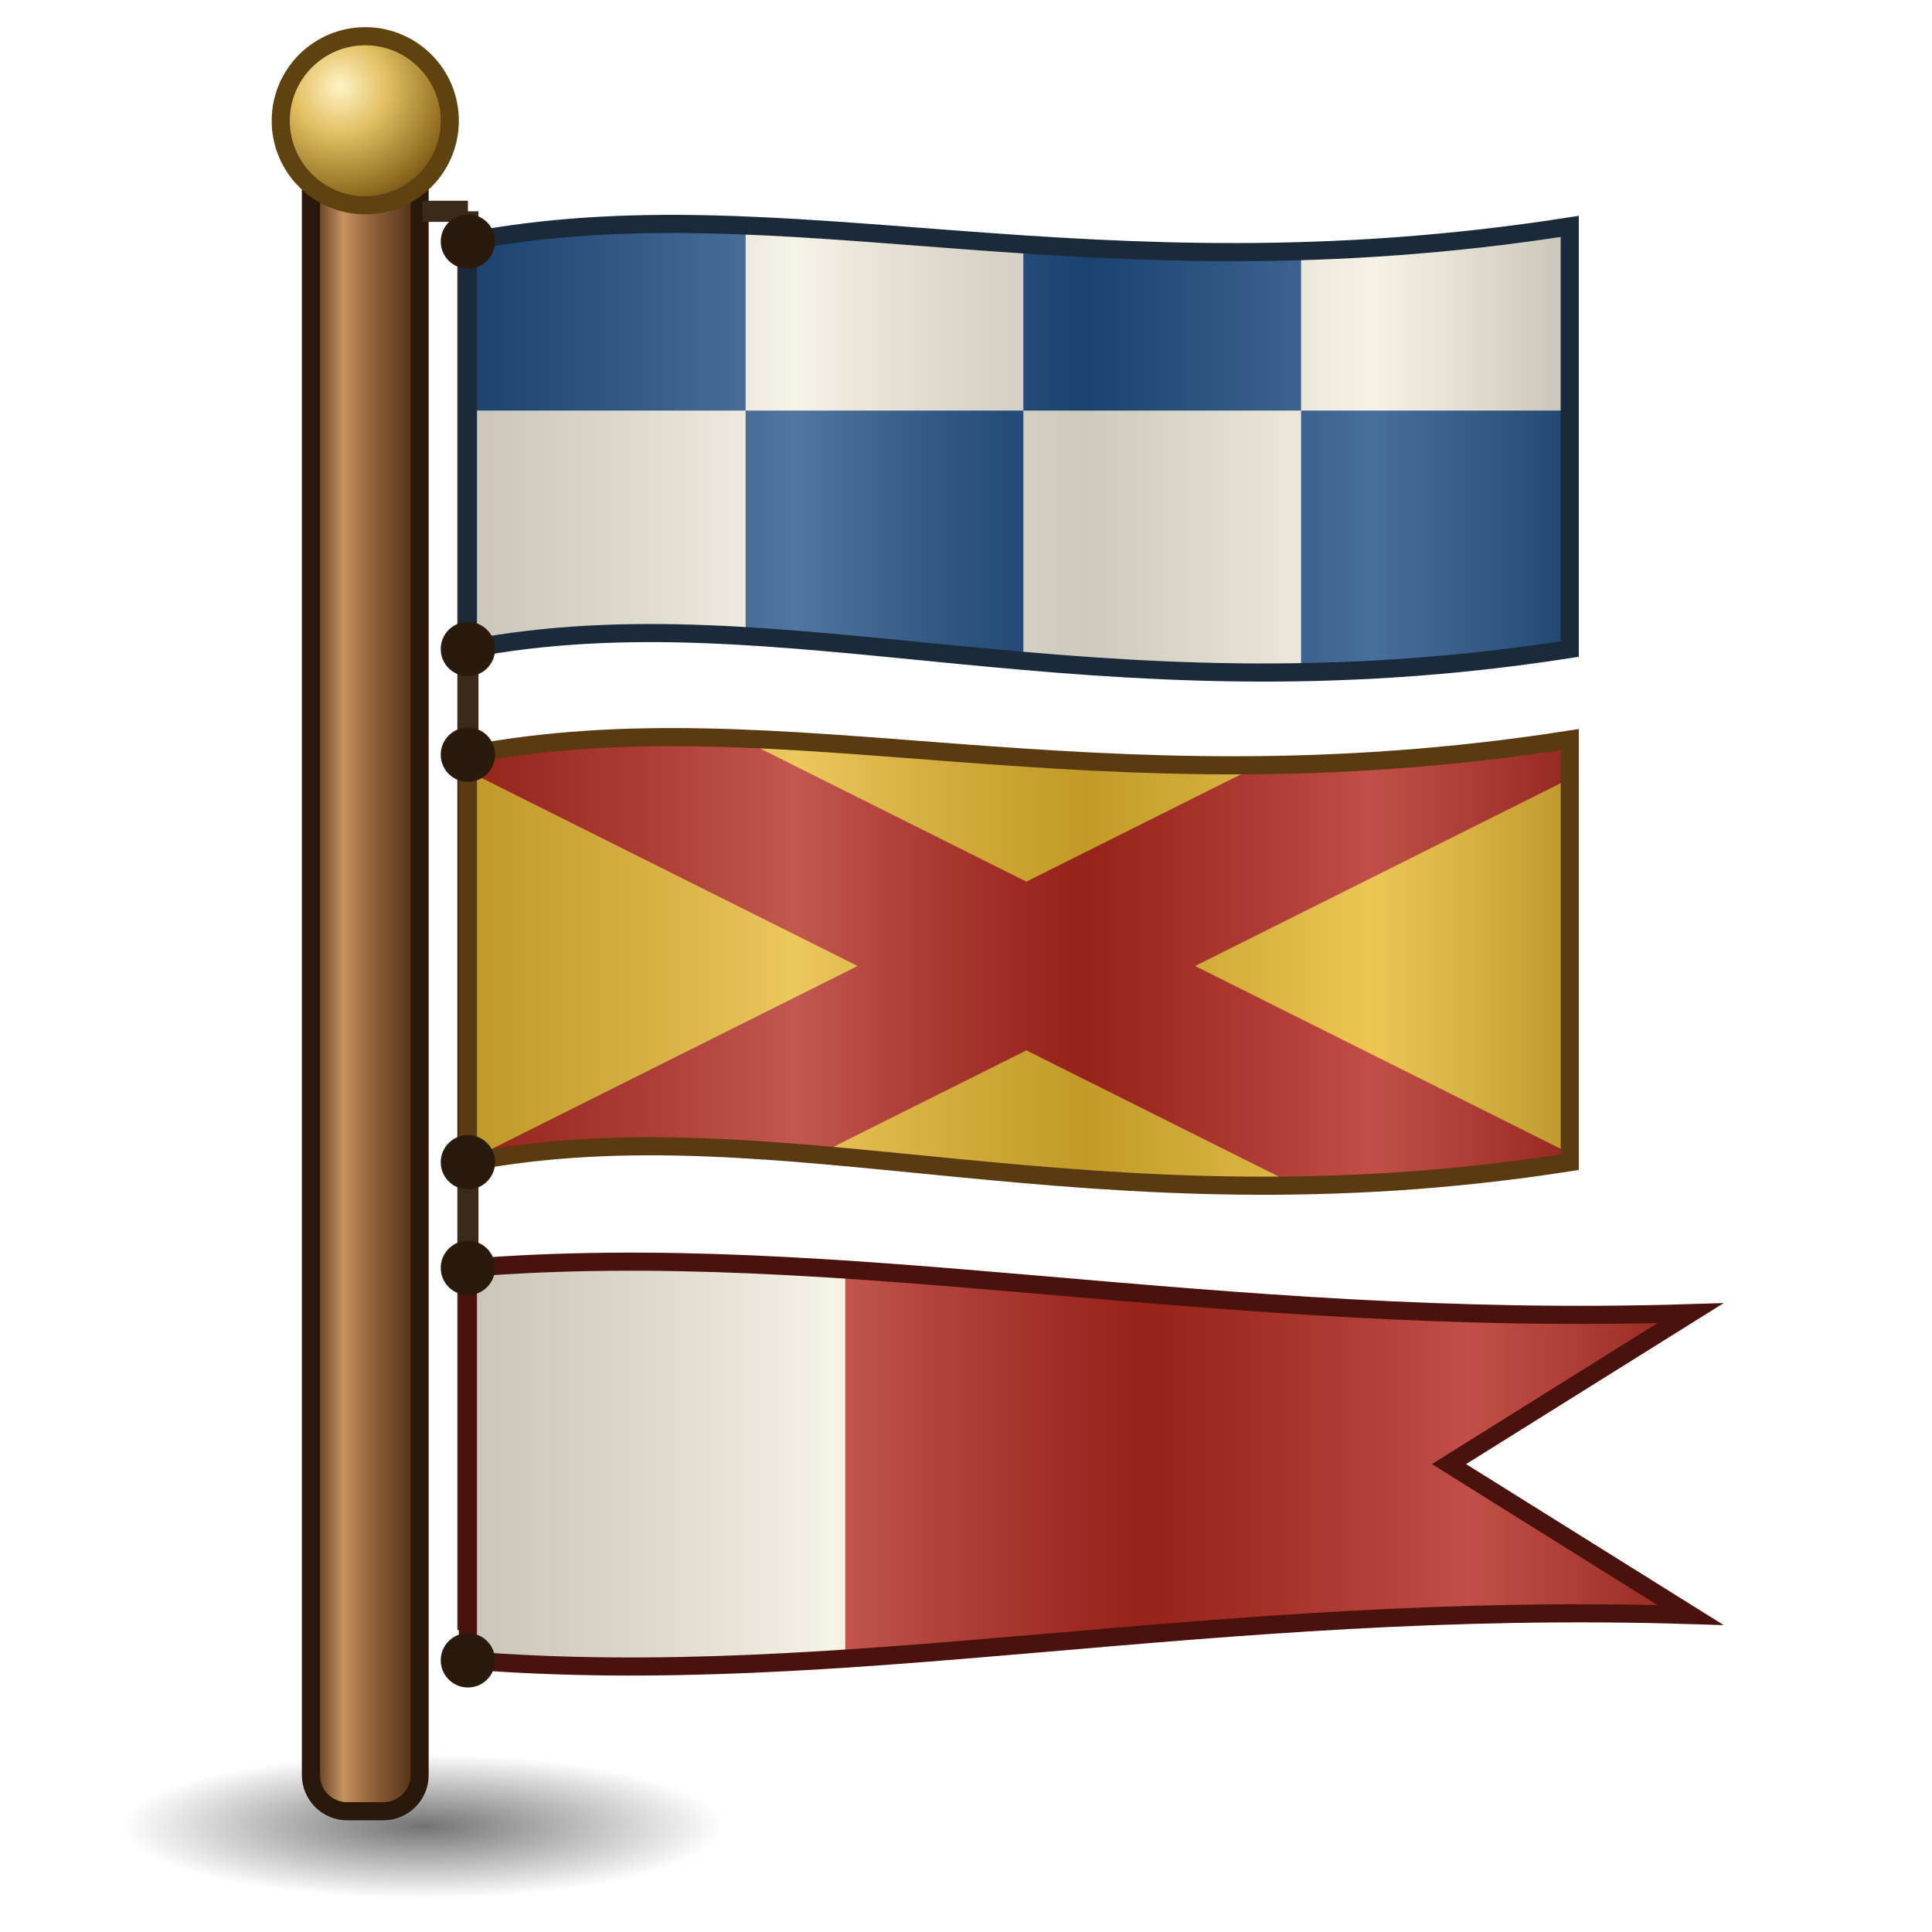
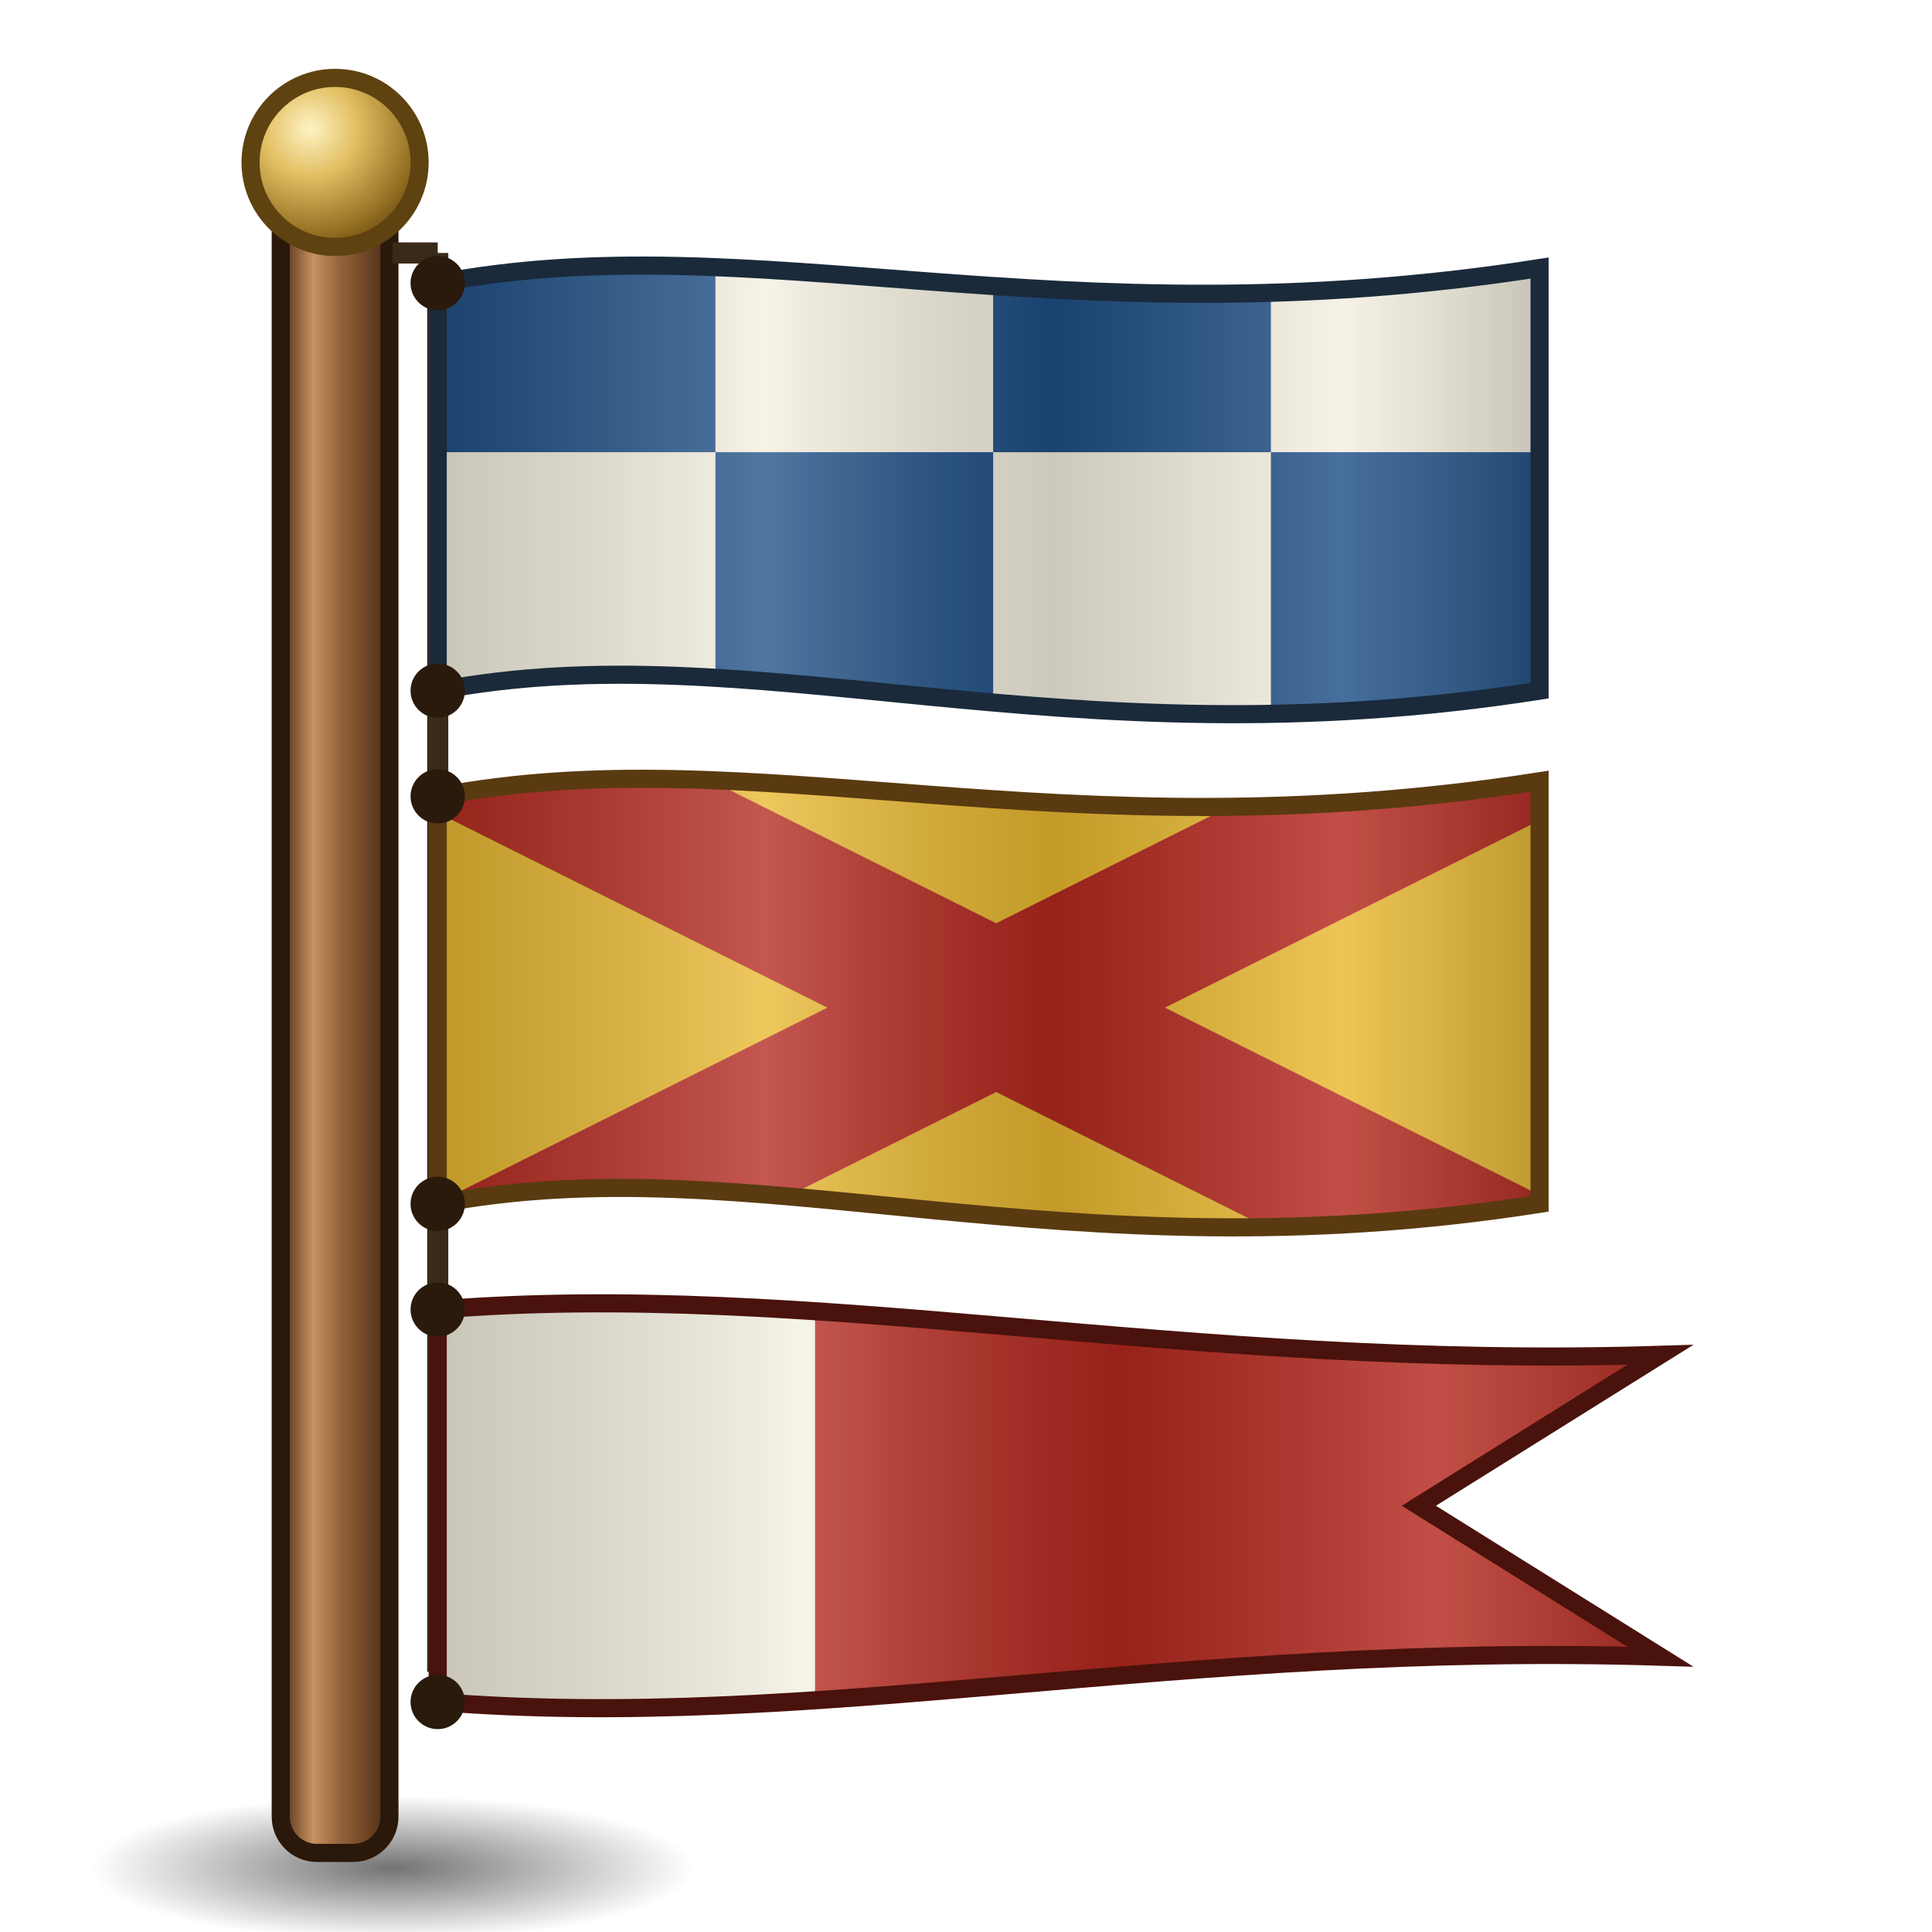
- <svg xmlns="http://www.w3.org/2000/svg" viewBox="0 0 64 64" width="128" height="128">
+ <svg xmlns="http://www.w3.org/2000/svg" viewBox="1.00 -1.38 64 64" width="128" height="128">
  <defs>
    <linearGradient id="br" x1="0" y1="0" x2="0" y2="1">
      <stop offset="0" stop-color="#fff0b8" />
      <stop offset=".3" stop-color="#e2bf62" />
      <stop offset=".68" stop-color="#9a7020" />
      <stop offset="1" stop-color="#d8b05a" />
    </linearGradient>
    <linearGradient id="brH" x1="0" y1="0" x2="1" y2="0">
      <stop offset="0" stop-color="#7a5616" />
      <stop offset=".22" stop-color="#fff0b8" />
      <stop offset=".45" stop-color="#e2bf62" />
      <stop offset=".8" stop-color="#8f6b20" />
      <stop offset="1" stop-color="#c9a048" />
    </linearGradient>
    <radialGradient id="brR" cx=".35" cy=".3" r=".8">
      <stop offset="0" stop-color="#fff3c4" />
      <stop offset=".35" stop-color="#e2bf62" />
      <stop offset=".8" stop-color="#8f6b20" />
      <stop offset="1" stop-color="#5e4210" />
    </radialGradient>
    <linearGradient id="ir" x1="0" y1="0" x2="0" y2="1">
      <stop offset="0" stop-color="#5d6569" />
      <stop offset=".16" stop-color="#e4ecef" />
      <stop offset=".3" stop-color="#8a9498" />
      <stop offset=".62" stop-color="#4a5256" />
      <stop offset=".86" stop-color="#2a2f32" />
      <stop offset="1" stop-color="#6a7276" />
    </linearGradient>
    <linearGradient id="oak" x1="0" y1="0" x2="0" y2="1">
      <stop offset="0" stop-color="#a87444" />
      <stop offset=".1" stop-color="#d09a66" />
      <stop offset=".25" stop-color="#94623a" />
      <stop offset=".8" stop-color="#6e4526" />
      <stop offset="1" stop-color="#4a2c14" />
    </linearGradient>
    <linearGradient id="oakH" x1="0" y1="0" x2="1" y2="0">
      <stop offset="0" stop-color="#4a2c14" />
      <stop offset=".3" stop-color="#c79260" />
      <stop offset=".55" stop-color="#94623a" />
      <stop offset="1" stop-color="#4a2c14" />
    </linearGradient>
    <radialGradient id="knob" cx=".38" cy=".32" r=".75">
      <stop offset="0" stop-color="#d8a06a" />
      <stop offset=".6" stop-color="#7a4a24" />
      <stop offset="1" stop-color="#3a2210" />
    </radialGradient>
    <linearGradient id="lea" x1="0" y1="0" x2="1" y2="1">
      <stop offset="0" stop-color="#9a3e28" />
      <stop offset=".45" stop-color="#6e2416" />
      <stop offset="1" stop-color="#3e120a" />
    </linearGradient>
    <linearGradient id="leaV" x1="0" y1="0" x2="0" y2="1">
      <stop offset="0" stop-color="#8a5a3a" />
      <stop offset=".3" stop-color="#5a3420" />
      <stop offset="1" stop-color="#2e180c" />
    </linearGradient>
    <linearGradient id="pap" x1="0" y1="0" x2="0" y2="1">
      <stop offset="0" stop-color="#fbf5e4" />
      <stop offset="1" stop-color="#e2d2a8" />
    </linearGradient>
    <linearGradient id="papL" x1="0" y1="0" x2="1" y2="0">
      <stop offset="0" stop-color="#efe3c2" />
      <stop offset=".75" stop-color="#f8f0dc" />
      <stop offset="1" stop-color="#c9b588" />
    </linearGradient>
    <linearGradient id="papR" x1="0" y1="0" x2="1" y2="0">
      <stop offset="0" stop-color="#c9b588" />
      <stop offset=".25" stop-color="#f8f0dc" />
      <stop offset="1" stop-color="#efe3c2" />
    </linearGradient>
    <linearGradient id="sand" x1="0" y1="0" x2="0" y2="1">
      <stop offset="0" stop-color="#f2d590" />
      <stop offset="1" stop-color="#b98a3a" />
    </linearGradient>
    <linearGradient id="fold" x1="0" y1="0" x2="1" y2="0">
      <stop offset="0" stop-color="#000" stop-opacity=".18" />
      <stop offset=".3" stop-color="#fff" stop-opacity=".22" />
      <stop offset=".55" stop-color="#000" stop-opacity=".16" />
      <stop offset=".8" stop-color="#fff" stop-opacity=".18" />
      <stop offset="1" stop-color="#000" stop-opacity=".22" />
    </linearGradient>
    <radialGradient id="ao" cx=".5" cy=".5" r=".5">
      <stop offset="0" stop-color="#000" stop-opacity=".55" />
      <stop offset="1" stop-color="#000" stop-opacity="0" />
    </radialGradient>
    <radialGradient id="lens" cx=".4" cy=".35" r=".7">
      <stop offset="0" stop-color="#e8f6ff" />
      <stop offset=".3" stop-color="#6aa4c4" />
      <stop offset="1" stop-color="#14324a" />
    </radialGradient>
    <linearGradient id="glass" x1="0" y1="0" x2="1" y2="0">
      <stop offset="0" stop-color="#cfe6ee" stop-opacity=".5" />
      <stop offset=".25" stop-color="#ffffff" stop-opacity=".15" />
      <stop offset=".7" stop-color="#a8c8d4" stop-opacity=".12" />
      <stop offset="1" stop-color="#cfe6ee" stop-opacity=".45" />
    </linearGradient>
  </defs>
  <ellipse cx="14" cy="60.5" rx="10" ry="2.4" fill="url(#ao)" />
  <rect x="10.3" y="4" width="3.6" height="56" rx="1.2" fill="url(#oakH)" stroke="#2a180a" stroke-width=".6" />
  <circle cx="12.1" cy="4" r="2.8" fill="url(#brR)" stroke="#5e4210" stroke-width=".6" />
  <path d="M14 7 L15.5 7 M15.5 7 V54" stroke="#3a2a1a" stroke-width=".7" />
  <clipPath id="f1">
    <path d="M15.5 8 C 26 6 36 10 52 7.5 L52 21.5 C 36 24 26 19.5 15.5 21.5 Z" />
  </clipPath>
  <g clip-path="url(#f1)">
    <rect x="15" y="5" width="38" height="20" fill="#f4efe0" />
    <rect x="15.5" y="4.0" width="9.2" height="9.6" fill="#1f4f86" />
    <rect x="24.7" y="13.6" width="9.2" height="9.6" fill="#1f4f86" />
    <rect x="33.9" y="4.0" width="9.2" height="9.6" fill="#1f4f86" />
    <rect x="43.1" y="13.6" width="9.2" height="9.6" fill="#1f4f86" />
    <rect x="15" y="5" width="38" height="20" fill="url(#fold)" />
  </g>
  <path d="M15.5 8 C 26 6 36 10 52 7.5 L52 21.5 C 36 24 26 19.5 15.5 21.5 Z" fill="none" stroke="#1a2a3a" stroke-width=".6" />
  <clipPath id="f2">
    <path d="M15.5 25 C 26 23 36 27 52 24.5 L52 38.5 C 36 41 26 36.5 15.5 38.5 Z" />
  </clipPath>
  <g clip-path="url(#f2)">
    <rect x="15" y="22" width="38" height="20" fill="#e8b830" />
    <path d="M14 22 L54 42 M14 42 L54 22" stroke="#b3281e" stroke-width="5" />
    <rect x="15" y="22" width="38" height="20" fill="url(#fold)" />
  </g>
  <path d="M15.5 25 C 26 23 36 27 52 24.5 L52 38.5 C 36 41 26 36.5 15.5 38.5 Z" fill="none" stroke="#5a3a10" stroke-width=".6" />
  <clipPath id="f3">
    <path d="M15.5 42 C 28 41 40 44 56 43.5 L48 48.5 L56 53.5 C 40 53 28 56 15.5 55 Z" />
  </clipPath>
  <g clip-path="url(#f3)">
    <rect x="15" y="40" width="42" height="18" fill="#b3281e" />
    <rect x="15" y="40" width="13" height="18" fill="#f4efe0" />
    <rect x="15" y="40" width="42" height="18" fill="url(#fold)" />
  </g>
  <path d="M15.5 42 C 28 41 40 44 56 43.5 L48 48.5 L56 53.5 C 40 53 28 56 15.5 55 Z" fill="none" stroke="#4a120c" stroke-width=".6" />
  <g fill="#2a1a0c">
    <circle cx="15.5" cy="8" r=".9" />
    <circle cx="15.5" cy="21.5" r=".9" />
    <circle cx="15.5" cy="25" r=".9" />
    <circle cx="15.5" cy="38.5" r=".9" />
    <circle cx="15.5" cy="42" r=".9" />
    <circle cx="15.5" cy="55" r=".9" />
  </g>
</svg>
